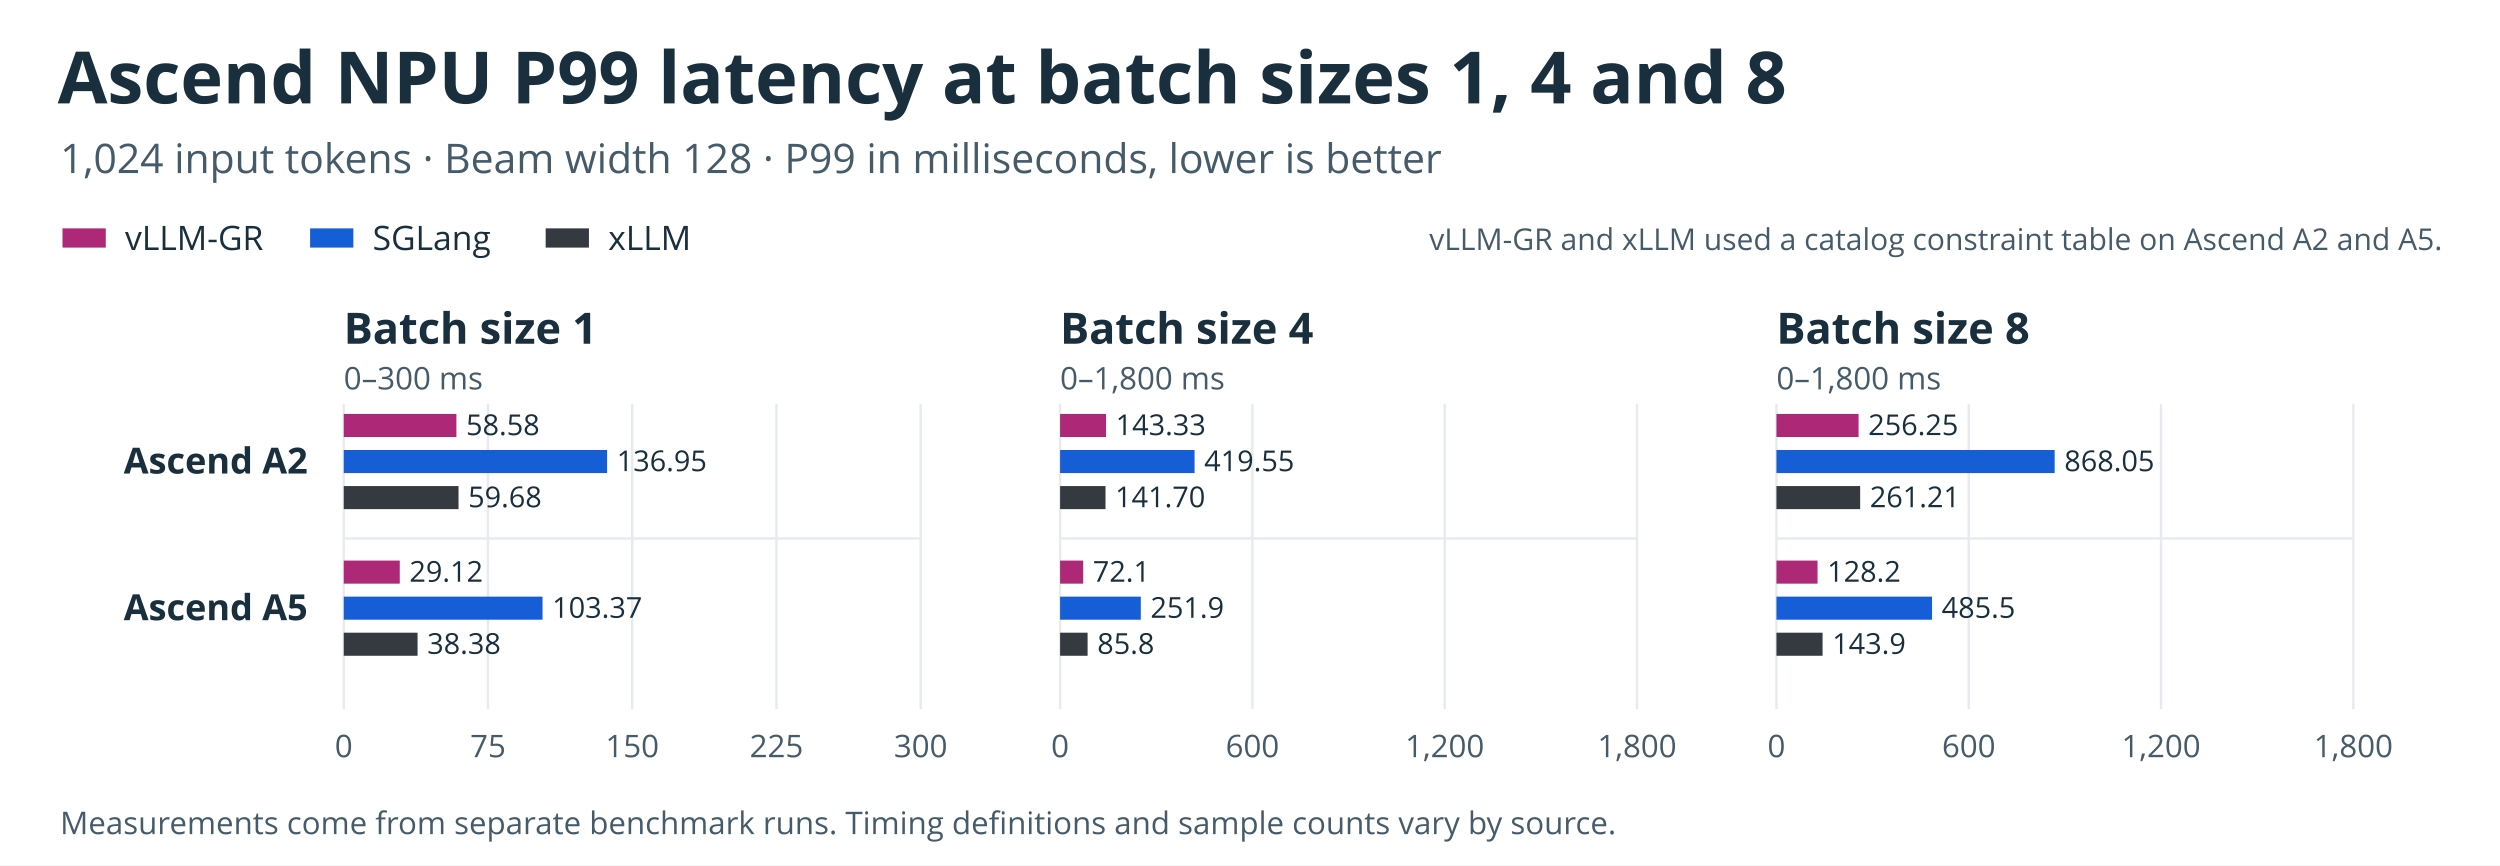
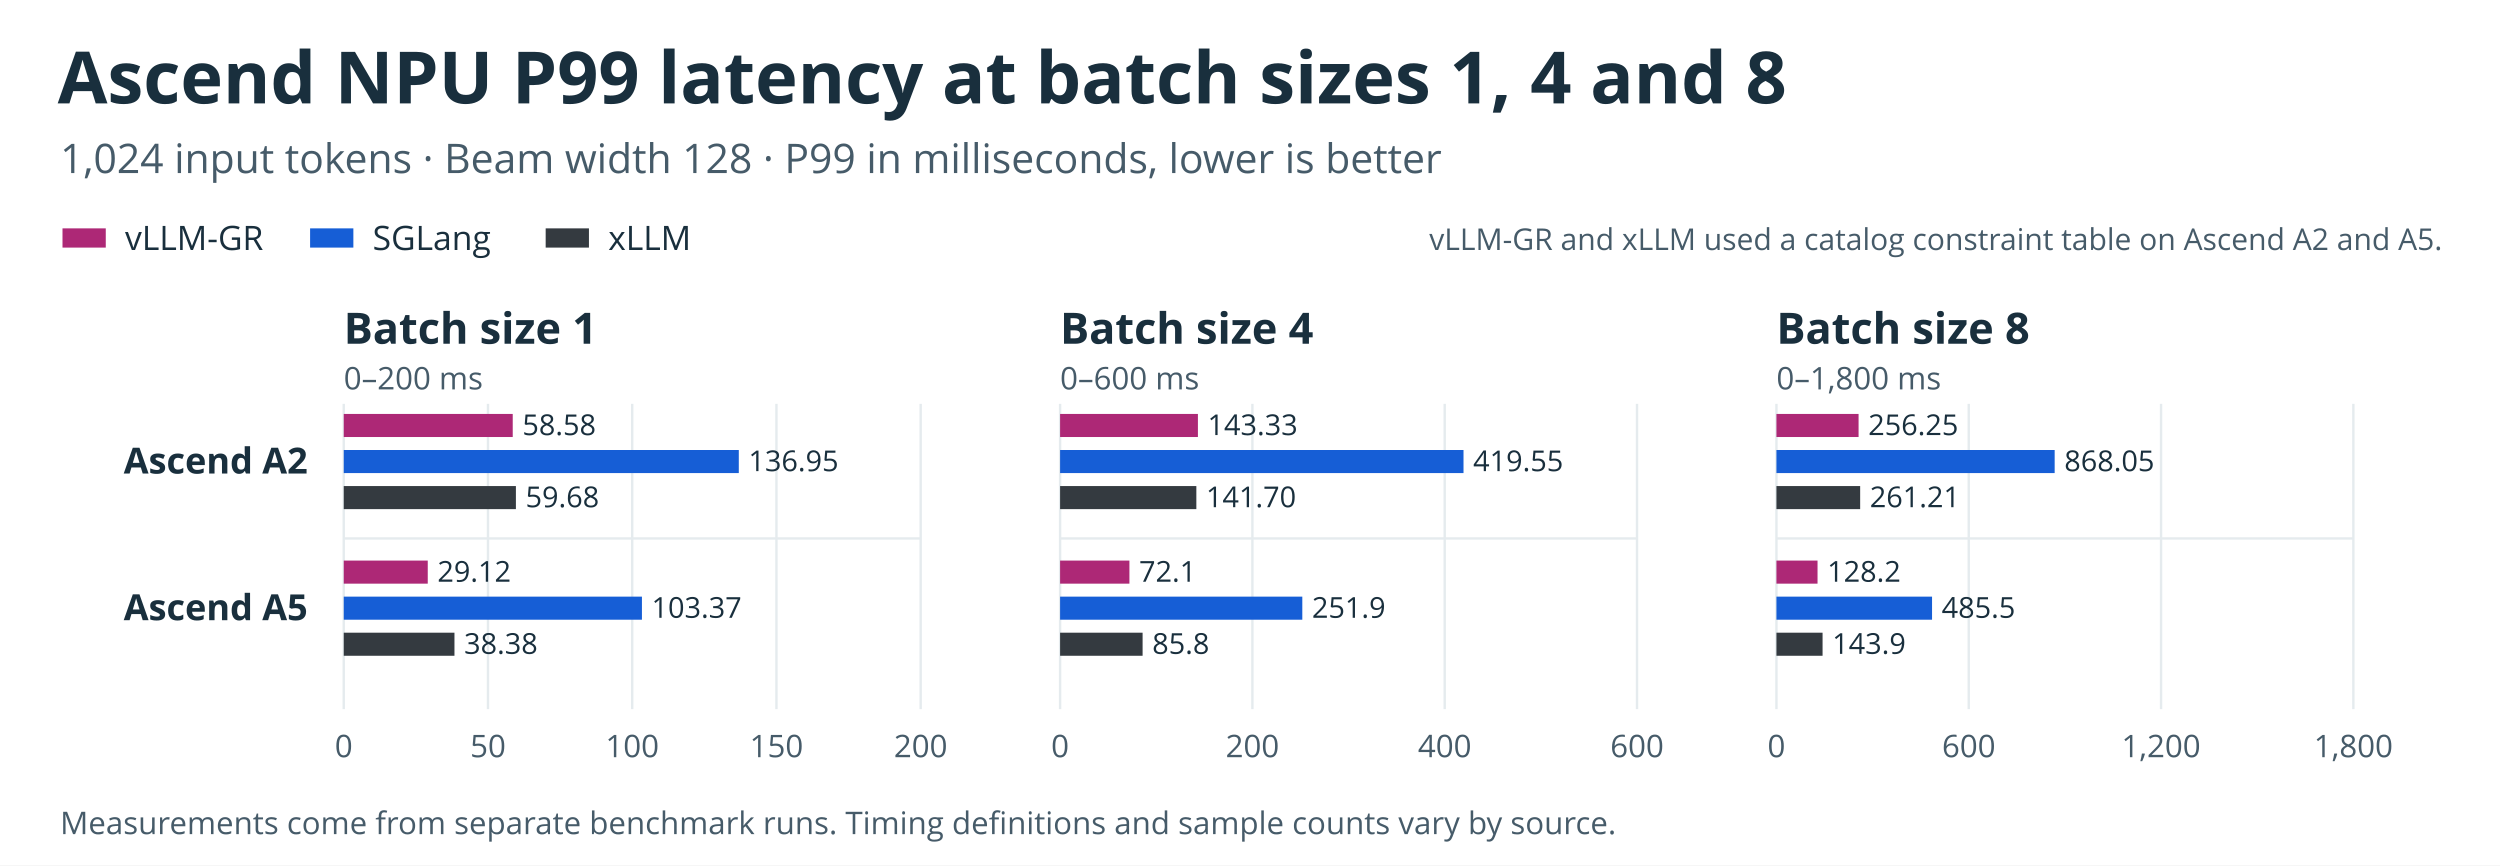
<svg xmlns="http://www.w3.org/2000/svg" width="1040" height="360" viewBox="0 0 1040 360" font-family="Open Sans, Arial, Helvetica, sans-serif" role="img" aria-labelledby="t d">
  <rect x="0" y="0" width="1040" height="360" fill="white" />
  <text x="24" y="43" font-size="30" fill="#192F3D" font-weight="700">Ascend NPU P99 latency at batch sizes 1, 4 and 8</text>
  <text x="25" y="72" font-size="17" fill="#465B69">1,024 input tokens   ·   Beam width 128   ·   P99 in milliseconds, lower is better</text>
  <rect x="26" y="95" width="18" height="8" fill="#AD2876" />
  <text x="52" y="104" font-size="14" fill="#192F3D">vLLM-GR</text>
  <rect x="129" y="95" width="18" height="8" fill="#165ED6" />
  <text x="155" y="104" font-size="14" fill="#192F3D">SGLang</text>
  <rect x="227" y="95" width="18" height="8" fill="#343A40" />
  <text x="253" y="104" font-size="14" fill="#192F3D">xLLM</text>
  <text x="1016" y="104" font-size="12.5" fill="#465B69" text-anchor="end">vLLM-GR and xLLM used a catalog constraint table on Ascend A2 and A5.</text>
  <text x="143" y="143" font-size="18" fill="#192F3D" font-weight="700">Batch size 1</text>
-   <text x="143" y="162" font-size="13" fill="#465B69">0–300 ms</text>
+   <text x="143" y="162" font-size="13" fill="#465B69">0–200 ms</text>
  <path d="M143 168V295" stroke="#E5EBEE" stroke-width="1" fill="none" />
  <text x="143" y="315" font-size="13" fill="#465B69" text-anchor="middle">0</text>
  <path d="M203 168V295" stroke="#E5EBEE" stroke-width="1" fill="none" />
-   <text x="203" y="315" font-size="13" fill="#465B69" text-anchor="middle">75</text>
+   <text x="203" y="315" font-size="13" fill="#465B69" text-anchor="middle">50</text>
  <path d="M263 168V295" stroke="#E5EBEE" stroke-width="1" fill="none" />
-   <text x="263" y="315" font-size="13" fill="#465B69" text-anchor="middle">150</text>
+   <text x="263" y="315" font-size="13" fill="#465B69" text-anchor="middle">100</text>
  <path d="M323 168V295" stroke="#E5EBEE" stroke-width="1" fill="none" />
-   <text x="323" y="315" font-size="13" fill="#465B69" text-anchor="middle">225</text>
+   <text x="323" y="315" font-size="13" fill="#465B69" text-anchor="middle">150</text>
  <path d="M383 168V295" stroke="#E5EBEE" stroke-width="1" fill="none" />
-   <text x="383" y="315" font-size="13" fill="#465B69" text-anchor="middle">300</text>
+   <text x="383" y="315" font-size="13" fill="#465B69" text-anchor="middle">200</text>
  <text x="128" y="197" font-size="15" fill="#192F3D" text-anchor="end" font-weight="700">Ascend A2</text>
  <text x="128" y="258" font-size="15" fill="#192F3D" text-anchor="end" font-weight="700">Ascend A5</text>
-   <rect x="143" y="172.2" width="46.866" height="9.6" fill="#AD2876" />
-   <text x="193.87" y="181" font-size="12" fill="#192F3D">58.58</text>
-   <rect x="143" y="187.2" width="109.558" height="9.6" fill="#165ED6" />
-   <text x="256.56" y="196" font-size="12" fill="#192F3D">136.95</text>
-   <rect x="143" y="202.2" width="47.744" height="9.6" fill="#343A40" />
-   <text x="194.74" y="211" font-size="12" fill="#192F3D">59.68</text>
-   <rect x="143" y="233.2" width="23.299" height="9.6" fill="#AD2876" />
-   <text x="170.30" y="242" font-size="12" fill="#192F3D">29.12</text>
-   <rect x="143" y="248.2" width="82.696" height="9.6" fill="#165ED6" />
-   <text x="229.70" y="257" font-size="12" fill="#192F3D">103.37</text>
-   <rect x="143" y="263.2" width="30.707" height="9.6" fill="#343A40" />
-   <text x="177.71" y="272" font-size="12" fill="#192F3D">38.38</text>
+   <rect x="143" y="172.2" width="70.296" height="9.6" fill="#AD2876" />
+   <text x="217.30" y="181" font-size="12" fill="#192F3D">58.58</text>
+   <rect x="143" y="187.2" width="164.340" height="9.6" fill="#165ED6" />
+   <text x="311.34" y="196" font-size="12" fill="#192F3D">136.95</text>
+   <rect x="143" y="202.2" width="71.616" height="9.6" fill="#343A40" />
+   <text x="218.62" y="211" font-size="12" fill="#192F3D">59.68</text>
+   <rect x="143" y="233.2" width="34.944" height="9.6" fill="#AD2876" />
+   <text x="181.94" y="242" font-size="12" fill="#192F3D">29.12</text>
+   <rect x="143" y="248.2" width="124.044" height="9.6" fill="#165ED6" />
+   <text x="271.04" y="257" font-size="12" fill="#192F3D">103.37</text>
+   <rect x="143" y="263.2" width="46.056" height="9.6" fill="#343A40" />
+   <text x="193.06" y="272" font-size="12" fill="#192F3D">38.38</text>
  <path d="M143 224h240" stroke="#E5EBEE" stroke-width="1" fill="none" />
  <text x="441" y="143" font-size="18" fill="#192F3D" font-weight="700">Batch size 4</text>
-   <text x="441" y="162" font-size="13" fill="#465B69">0–1,800 ms</text>
+   <text x="441" y="162" font-size="13" fill="#465B69">0–600 ms</text>
  <path d="M441 168V295" stroke="#E5EBEE" stroke-width="1" fill="none" />
  <text x="441" y="315" font-size="13" fill="#465B69" text-anchor="middle">0</text>
  <path d="M521 168V295" stroke="#E5EBEE" stroke-width="1" fill="none" />
-   <text x="521" y="315" font-size="13" fill="#465B69" text-anchor="middle">600</text>
+   <text x="521" y="315" font-size="13" fill="#465B69" text-anchor="middle">200</text>
  <path d="M601 168V295" stroke="#E5EBEE" stroke-width="1" fill="none" />
-   <text x="601" y="315" font-size="13" fill="#465B69" text-anchor="middle">1,200</text>
+   <text x="601" y="315" font-size="13" fill="#465B69" text-anchor="middle">400</text>
  <path d="M681 168V295" stroke="#E5EBEE" stroke-width="1" fill="none" />
-   <text x="681" y="315" font-size="13" fill="#465B69" text-anchor="middle">1,800</text>
-   <rect x="441" y="172.2" width="19.111" height="9.6" fill="#AD2876" />
-   <text x="464.11" y="181" font-size="12" fill="#192F3D">143.33</text>
-   <rect x="441" y="187.2" width="55.940" height="9.6" fill="#165ED6" />
-   <text x="500.94" y="196" font-size="12" fill="#192F3D">419.55</text>
-   <rect x="441" y="202.2" width="18.893" height="9.6" fill="#343A40" />
-   <text x="463.89" y="211" font-size="12" fill="#192F3D">141.70</text>
-   <rect x="441" y="233.2" width="9.619" height="9.6" fill="#AD2876" />
-   <text x="454.62" y="242" font-size="12" fill="#192F3D">72.1</text>
-   <rect x="441" y="248.2" width="33.581" height="9.6" fill="#165ED6" />
-   <text x="478.58" y="257" font-size="12" fill="#192F3D">251.9</text>
-   <rect x="441" y="263.2" width="11.439" height="9.6" fill="#343A40" />
-   <text x="456.44" y="272" font-size="12" fill="#192F3D">85.8</text>
+   <text x="681" y="315" font-size="13" fill="#465B69" text-anchor="middle">600</text>
+   <rect x="441" y="172.2" width="57.332" height="9.6" fill="#AD2876" />
+   <text x="502.33" y="181" font-size="12" fill="#192F3D">143.33</text>
+   <rect x="441" y="187.2" width="167.820" height="9.6" fill="#165ED6" />
+   <text x="612.82" y="196" font-size="12" fill="#192F3D">419.55</text>
+   <rect x="441" y="202.2" width="56.680" height="9.6" fill="#343A40" />
+   <text x="501.68" y="211" font-size="12" fill="#192F3D">141.70</text>
+   <rect x="441" y="233.2" width="28.840" height="9.6" fill="#AD2876" />
+   <text x="473.84" y="242" font-size="12" fill="#192F3D">72.1</text>
+   <rect x="441" y="248.2" width="100.760" height="9.6" fill="#165ED6" />
+   <text x="545.76" y="257" font-size="12" fill="#192F3D">251.9</text>
+   <rect x="441" y="263.2" width="34.320" height="9.6" fill="#343A40" />
+   <text x="479.32" y="272" font-size="12" fill="#192F3D">85.8</text>
  <path d="M441 224h240" stroke="#E5EBEE" stroke-width="1" fill="none" />
  <text x="739" y="143" font-size="18" fill="#192F3D" font-weight="700">Batch size 8</text>
  <text x="739" y="162" font-size="13" fill="#465B69">0–1,800 ms</text>
  <path d="M739 168V295" stroke="#E5EBEE" stroke-width="1" fill="none" />
  <text x="739" y="315" font-size="13" fill="#465B69" text-anchor="middle">0</text>
  <path d="M819 168V295" stroke="#E5EBEE" stroke-width="1" fill="none" />
  <text x="819" y="315" font-size="13" fill="#465B69" text-anchor="middle">600</text>
  <path d="M899 168V295" stroke="#E5EBEE" stroke-width="1" fill="none" />
  <text x="899" y="315" font-size="13" fill="#465B69" text-anchor="middle">1,200</text>
  <path d="M979 168V295" stroke="#E5EBEE" stroke-width="1" fill="none" />
  <text x="979" y="315" font-size="13" fill="#465B69" text-anchor="middle">1,800</text>
  <rect x="739" y="172.2" width="34.167" height="9.6" fill="#AD2876" />
  <text x="777.17" y="181" font-size="12" fill="#192F3D">256.25</text>
  <rect x="739" y="187.2" width="115.740" height="9.6" fill="#165ED6" />
  <text x="858.74" y="196" font-size="12" fill="#192F3D">868.05</text>
  <rect x="739" y="202.2" width="34.828" height="9.6" fill="#343A40" />
  <text x="777.83" y="211" font-size="12" fill="#192F3D">261.21</text>
  <rect x="739" y="233.2" width="17.093" height="9.6" fill="#AD2876" />
  <text x="760.09" y="242" font-size="12" fill="#192F3D">128.2</text>
-   <rect x="739" y="248.2" width="64.731" height="9.6" fill="#165ED6" />
+   <rect x="739" y="248.2" width="64.733" height="9.6" fill="#165ED6" />
  <text x="807.73" y="257" font-size="12" fill="#192F3D">485.5</text>
-   <rect x="739" y="263.2" width="19.188" height="9.6" fill="#343A40" />
+   <rect x="739" y="263.2" width="19.187" height="9.6" fill="#343A40" />
  <text x="762.19" y="272" font-size="12" fill="#192F3D">143.9</text>
  <path d="M739 224h240" stroke="#E5EBEE" stroke-width="1" fill="none" />
  <text x="25" y="347" font-size="13" fill="#465B69">Measurements come from separate benchmark runs. Timing definitions and sample counts vary by source.</text>
</svg>
